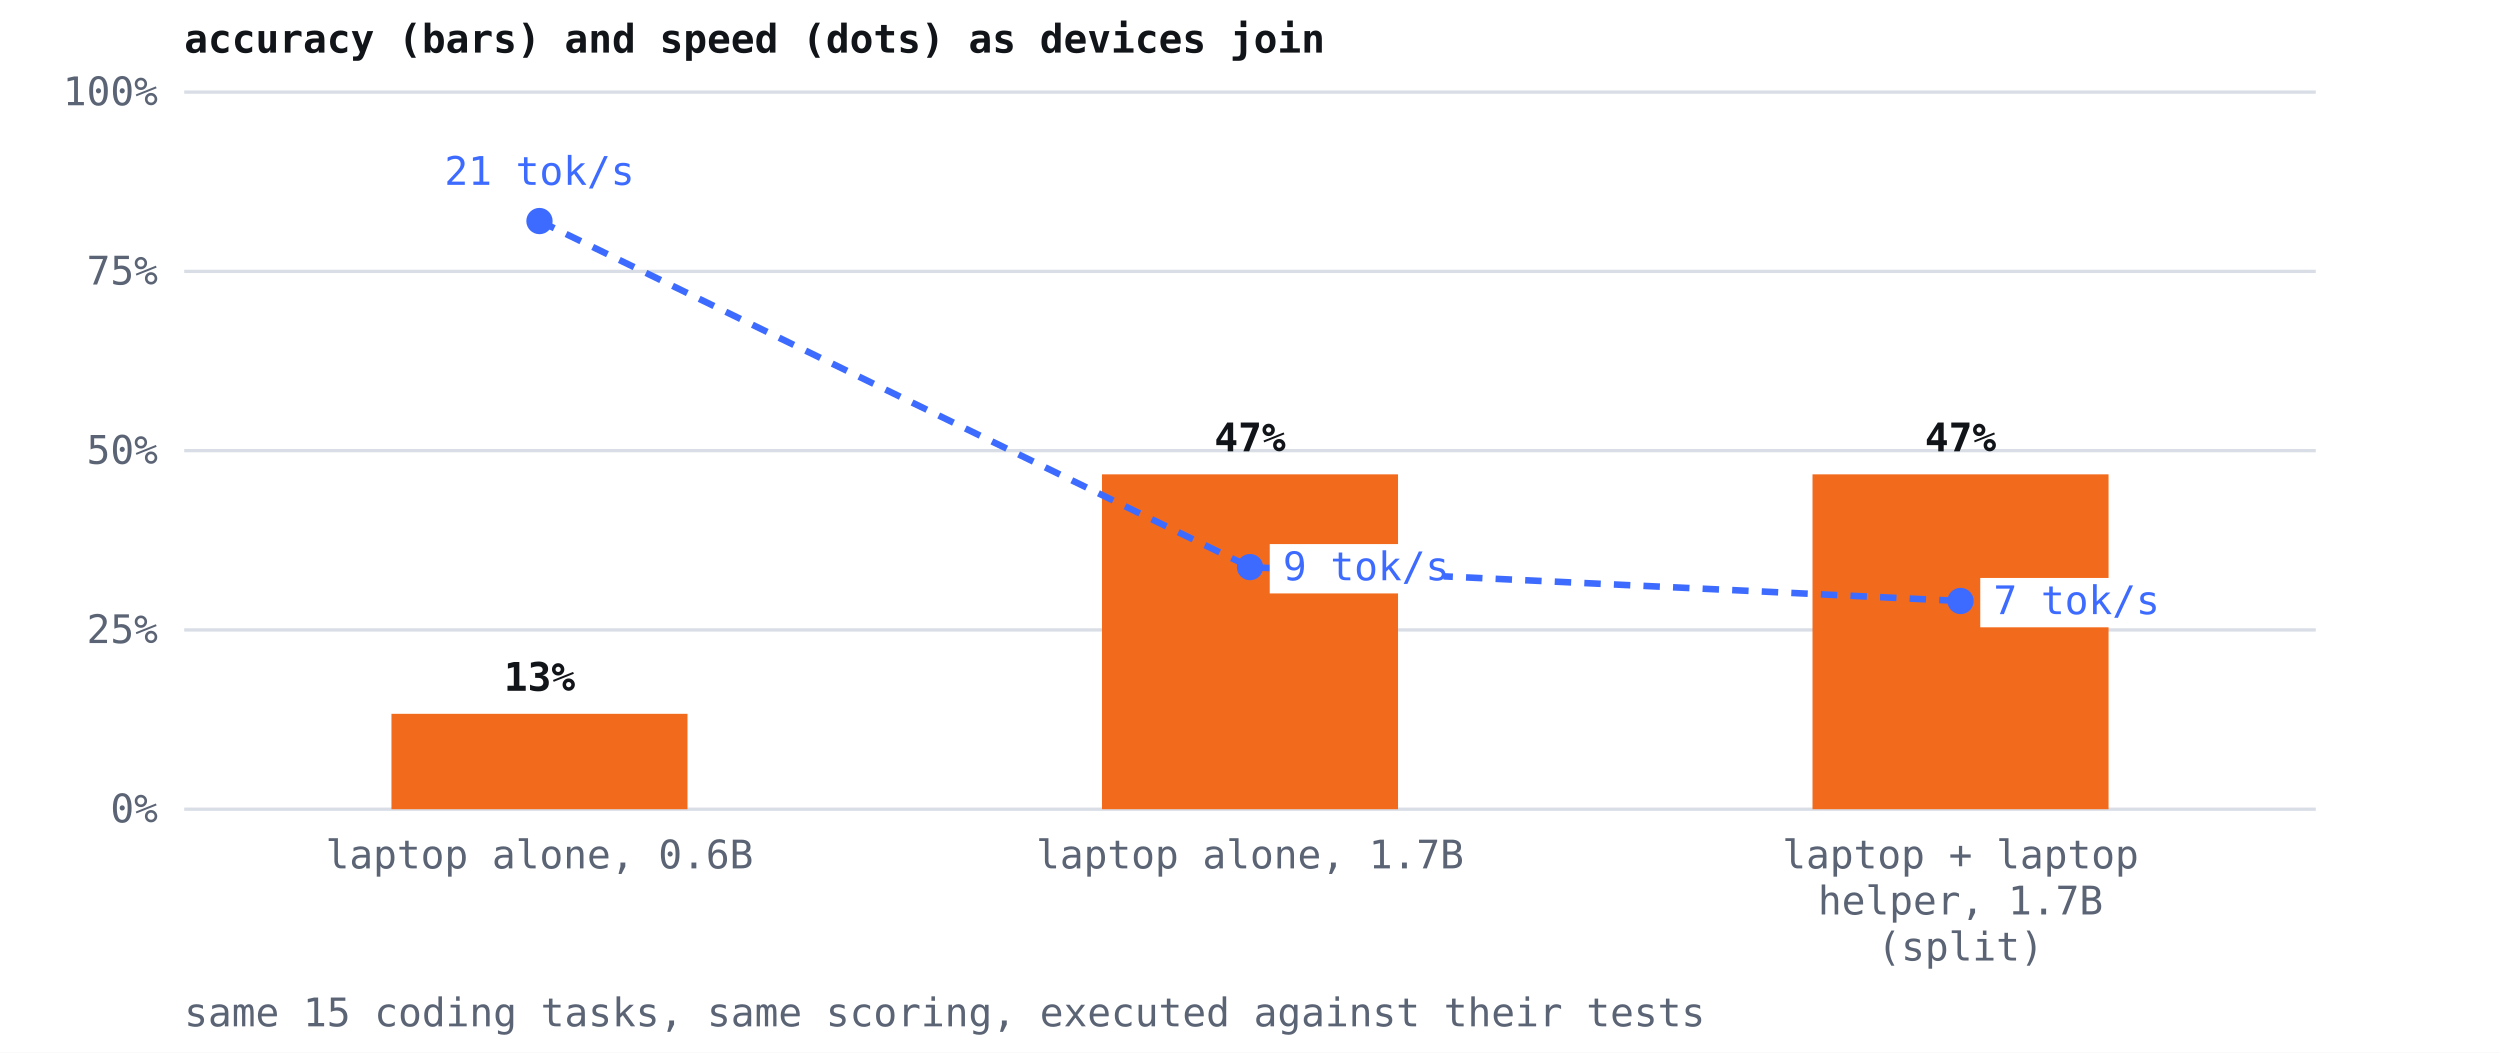
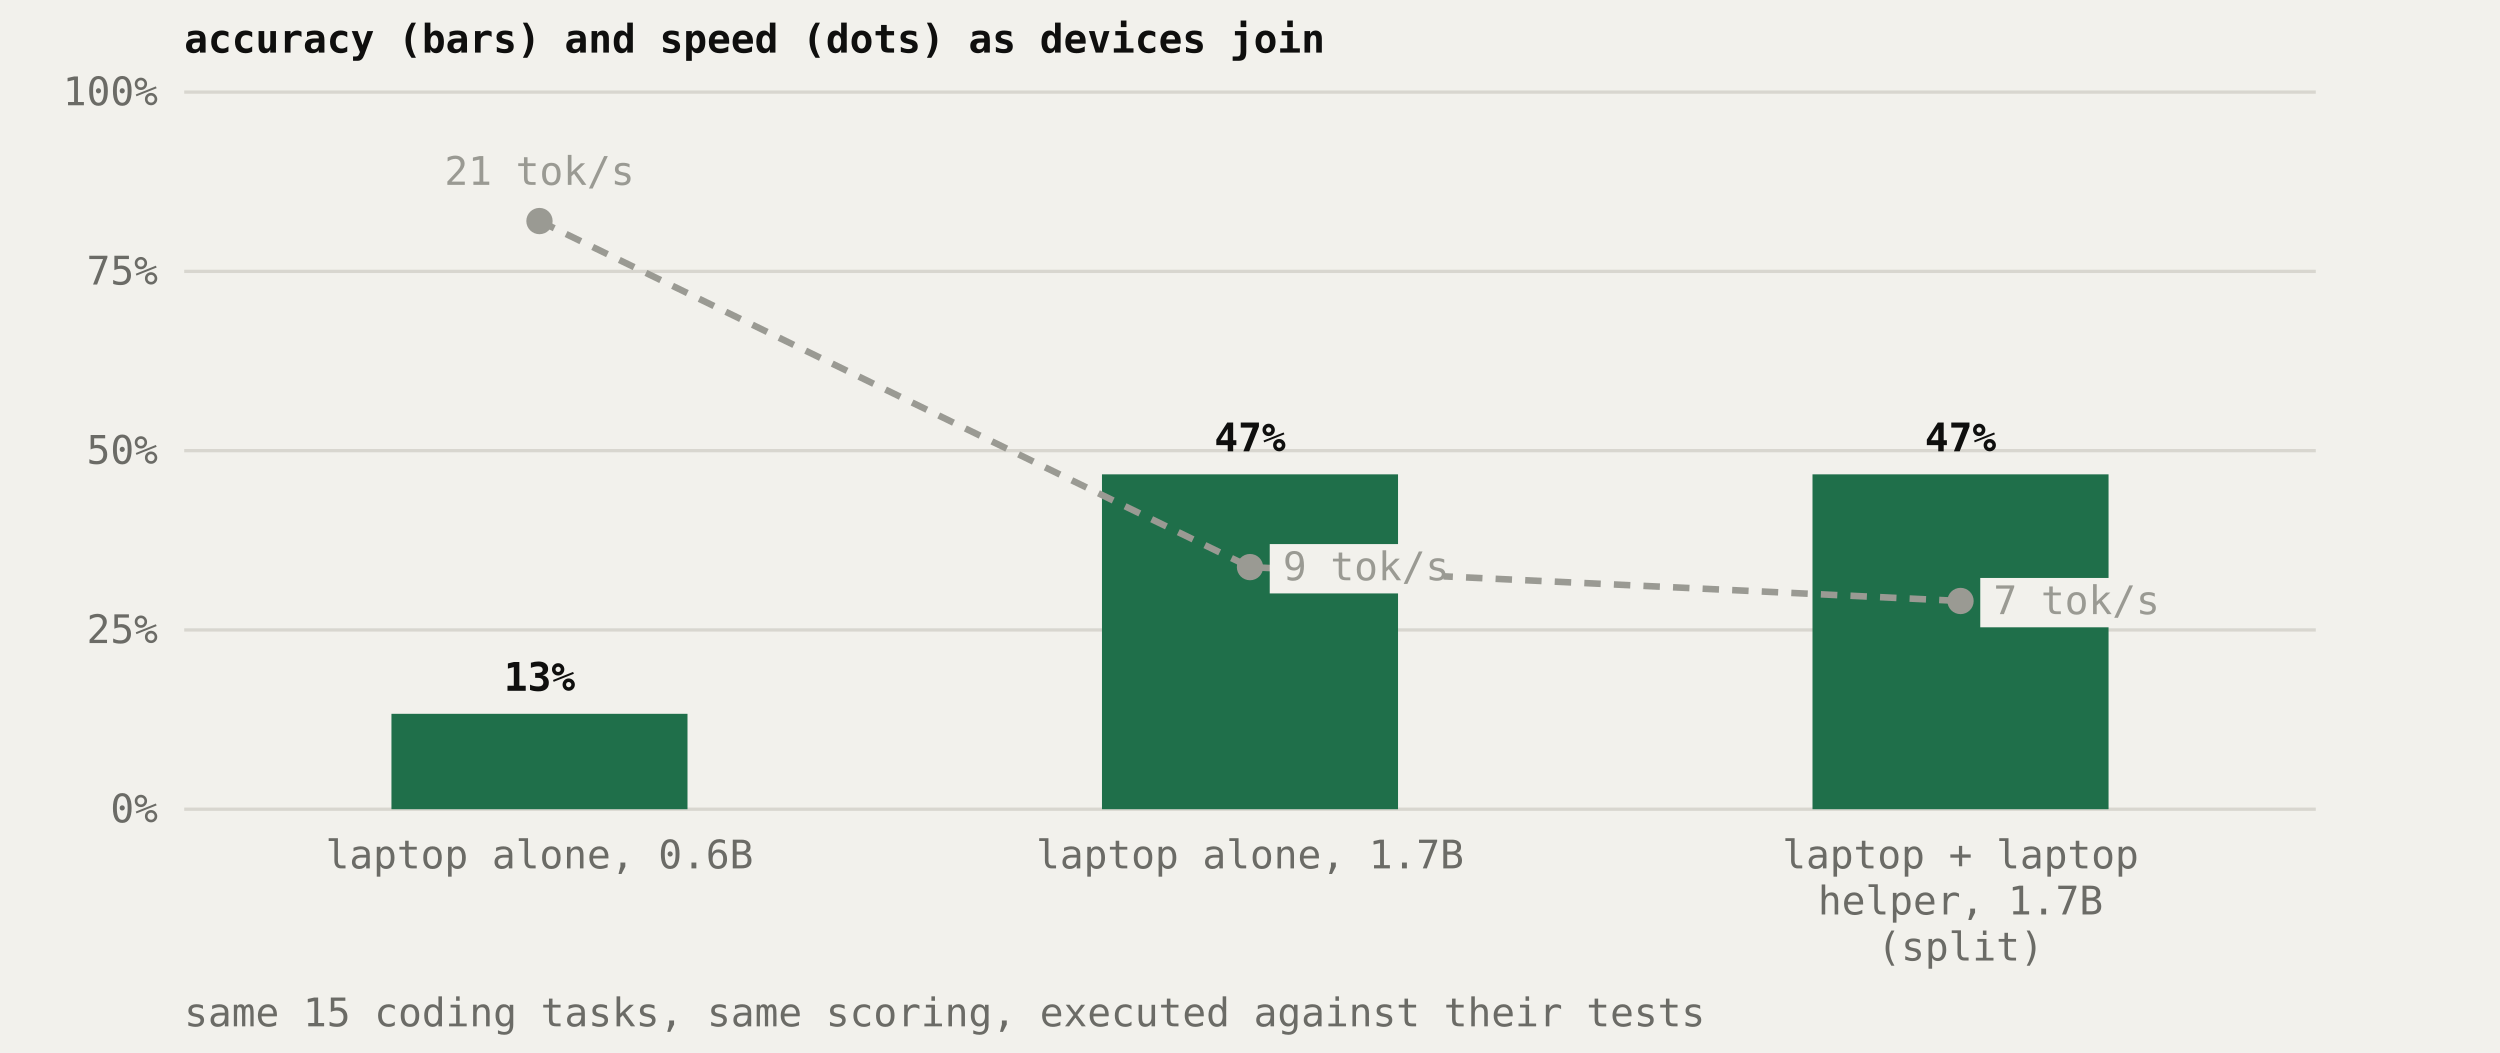
<svg xmlns="http://www.w3.org/2000/svg" viewBox="0 0 760 320" font-family="ui-monospace,SFMono-Regular,Menlo,monospace" font-size="12">
-   <rect width="760" height="320" fill="#fff" />
-   <line x1="56" y1="246.0" x2="704" y2="246.0" stroke="#d8dde6" />
-   <text x="48" y="250.0" text-anchor="end" fill="#5b6475">0%</text>
-   <line x1="56" y1="191.5" x2="704" y2="191.5" stroke="#d8dde6" />
-   <text x="48" y="195.5" text-anchor="end" fill="#5b6475">25%</text>
-   <line x1="56" y1="137.0" x2="704" y2="137.0" stroke="#d8dde6" />
-   <text x="48" y="141.0" text-anchor="end" fill="#5b6475">50%</text>
-   <line x1="56" y1="82.5" x2="704" y2="82.5" stroke="#d8dde6" />
-   <text x="48" y="86.5" text-anchor="end" fill="#5b6475">75%</text>
-   <line x1="56" y1="28.0" x2="704" y2="28.0" stroke="#d8dde6" />
-   <text x="48" y="32.0" text-anchor="end" fill="#5b6475">100%</text>
-   <rect x="119.0" y="217.0" width="90.0" height="29.0" fill="#f26b1d" />
-   <text x="164.0" y="210.0" text-anchor="middle" fill="#111418" font-weight="bold">13%</text>
-   <text x="164.0" y="264.0" text-anchor="middle" fill="#5b6475">laptop alone, 0.6B</text>
-   <rect x="335.0" y="144.2" width="90.0" height="101.8" fill="#f26b1d" />
-   <text x="380.0" y="137.2" text-anchor="middle" fill="#111418" font-weight="bold">47%</text>
-   <text x="380.0" y="264.0" text-anchor="middle" fill="#5b6475">laptop alone, 1.7B</text>
-   <rect x="551.0" y="144.2" width="90.0" height="101.8" fill="#f26b1d" />
-   <text x="596.0" y="137.2" text-anchor="middle" fill="#111418" font-weight="bold">47%</text>
-   <text x="596.0" y="264.0" text-anchor="middle" fill="#5b6475">laptop + laptop</text>
-   <text x="596.0" y="278.0" text-anchor="middle" fill="#5b6475">helper, 1.7B</text>
-   <text x="596.0" y="292.0" text-anchor="middle" fill="#5b6475">(split)</text>
-   <polyline fill="none" stroke="#3d6bff" stroke-width="2" stroke-dasharray="5 4" points="164.0,67.2 380.0,172.4 596.0,182.7" />
-   <circle cx="164.0" cy="67.2" r="4" fill="#3d6bff" />
-   <rect x="134.4" y="45.2" width="59.2" height="15" fill="#fff" />
-   <text x="164.0" y="56.2" text-anchor="middle" fill="#3d6bff">21 tok/s</text>
-   <circle cx="380.0" cy="172.4" r="4" fill="#3d6bff" />
-   <rect x="386.0" y="165.4" width="52.8" height="15" fill="#fff" />
-   <text x="390.0" y="176.4" text-anchor="start" fill="#3d6bff">9 tok/s</text>
-   <circle cx="596.0" cy="182.7" r="4" fill="#3d6bff" />
-   <rect x="602.0" y="175.7" width="52.8" height="15" fill="#fff" />
-   <text x="606.0" y="186.7" text-anchor="start" fill="#3d6bff">7 tok/s</text>
-   <text x="56" y="16" fill="#111418" font-weight="bold">accuracy (bars) and speed (dots) as devices join</text>
-   <text x="56" y="312" fill="#5b6475">same 15 coding tasks, same scoring, executed against their tests</text>
+   <rect width="760" height="320" fill="#F2F1EC" />
+   <line x1="56" y1="246.0" x2="704" y2="246.0" stroke="#D8D6CF" />
+   <text x="48" y="250.0" text-anchor="end" fill="#6B6B66">0%</text>
+   <line x1="56" y1="191.5" x2="704" y2="191.5" stroke="#D8D6CF" />
+   <text x="48" y="195.5" text-anchor="end" fill="#6B6B66">25%</text>
+   <line x1="56" y1="137.0" x2="704" y2="137.0" stroke="#D8D6CF" />
+   <text x="48" y="141.0" text-anchor="end" fill="#6B6B66">50%</text>
+   <line x1="56" y1="82.5" x2="704" y2="82.5" stroke="#D8D6CF" />
+   <text x="48" y="86.5" text-anchor="end" fill="#6B6B66">75%</text>
+   <line x1="56" y1="28.0" x2="704" y2="28.0" stroke="#D8D6CF" />
+   <text x="48" y="32.0" text-anchor="end" fill="#6B6B66">100%</text>
+   <rect x="119.0" y="217.0" width="90.0" height="29.0" fill="#1F6F4A" />
+   <text x="164.0" y="210.0" text-anchor="middle" fill="#0F0F0E" font-weight="bold">13%</text>
+   <text x="164.0" y="264.0" text-anchor="middle" fill="#6B6B66">laptop alone, 0.6B</text>
+   <rect x="335.0" y="144.2" width="90.0" height="101.8" fill="#1F6F4A" />
+   <text x="380.0" y="137.2" text-anchor="middle" fill="#0F0F0E" font-weight="bold">47%</text>
+   <text x="380.0" y="264.0" text-anchor="middle" fill="#6B6B66">laptop alone, 1.7B</text>
+   <rect x="551.0" y="144.2" width="90.0" height="101.8" fill="#1F6F4A" />
+   <text x="596.0" y="137.2" text-anchor="middle" fill="#0F0F0E" font-weight="bold">47%</text>
+   <text x="596.0" y="264.0" text-anchor="middle" fill="#6B6B66">laptop + laptop</text>
+   <text x="596.0" y="278.0" text-anchor="middle" fill="#6B6B66">helper, 1.7B</text>
+   <text x="596.0" y="292.0" text-anchor="middle" fill="#6B6B66">(split)</text>
+   <polyline fill="none" stroke="#9A9A93" stroke-width="2" stroke-dasharray="5 4" points="164.0,67.2 380.0,172.4 596.0,182.7" />
+   <circle cx="164.0" cy="67.2" r="4" fill="#9A9A93" />
+   <rect x="134.4" y="45.2" width="59.2" height="15" fill="#F2F1EC" />
+   <text x="164.0" y="56.2" text-anchor="middle" fill="#9A9A93">21 tok/s</text>
+   <circle cx="380.0" cy="172.4" r="4" fill="#9A9A93" />
+   <rect x="386.0" y="165.4" width="52.8" height="15" fill="#F2F1EC" />
+   <text x="390.0" y="176.4" text-anchor="start" fill="#9A9A93">9 tok/s</text>
+   <circle cx="596.0" cy="182.7" r="4" fill="#9A9A93" />
+   <rect x="602.0" y="175.7" width="52.8" height="15" fill="#F2F1EC" />
+   <text x="606.0" y="186.7" text-anchor="start" fill="#9A9A93">7 tok/s</text>
+   <text x="56" y="16" fill="#0F0F0E" font-weight="bold">accuracy (bars) and speed (dots) as devices join</text>
+   <text x="56" y="312" fill="#6B6B66">same 15 coding tasks, same scoring, executed against their tests</text>
</svg>
